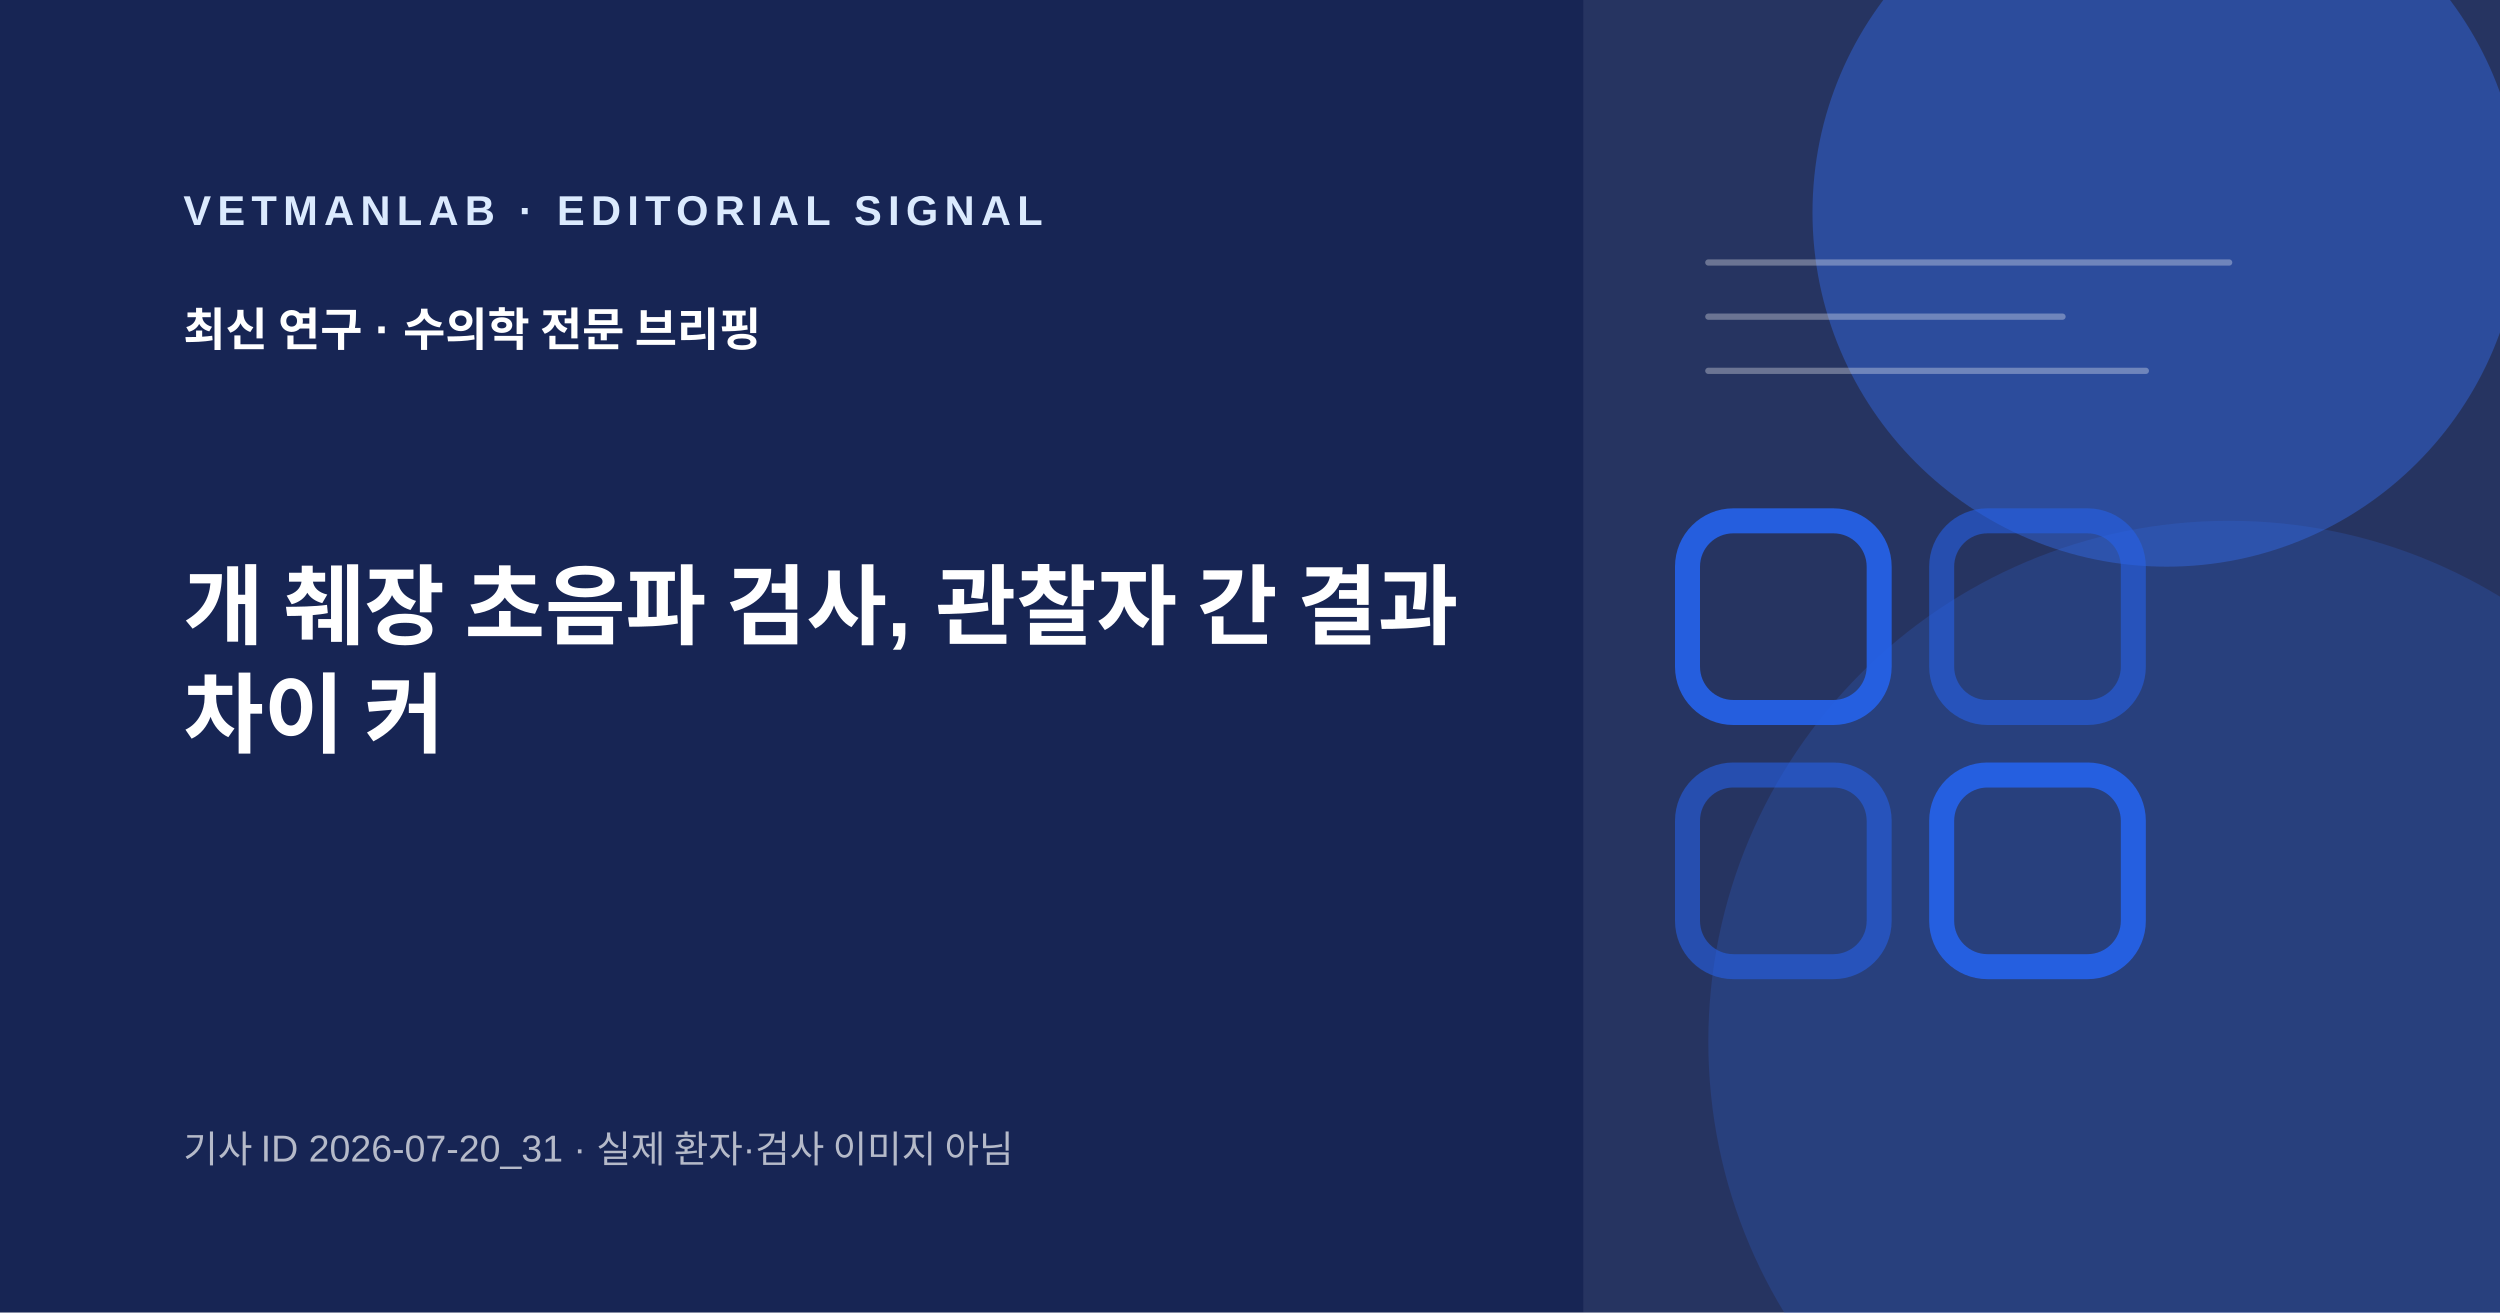
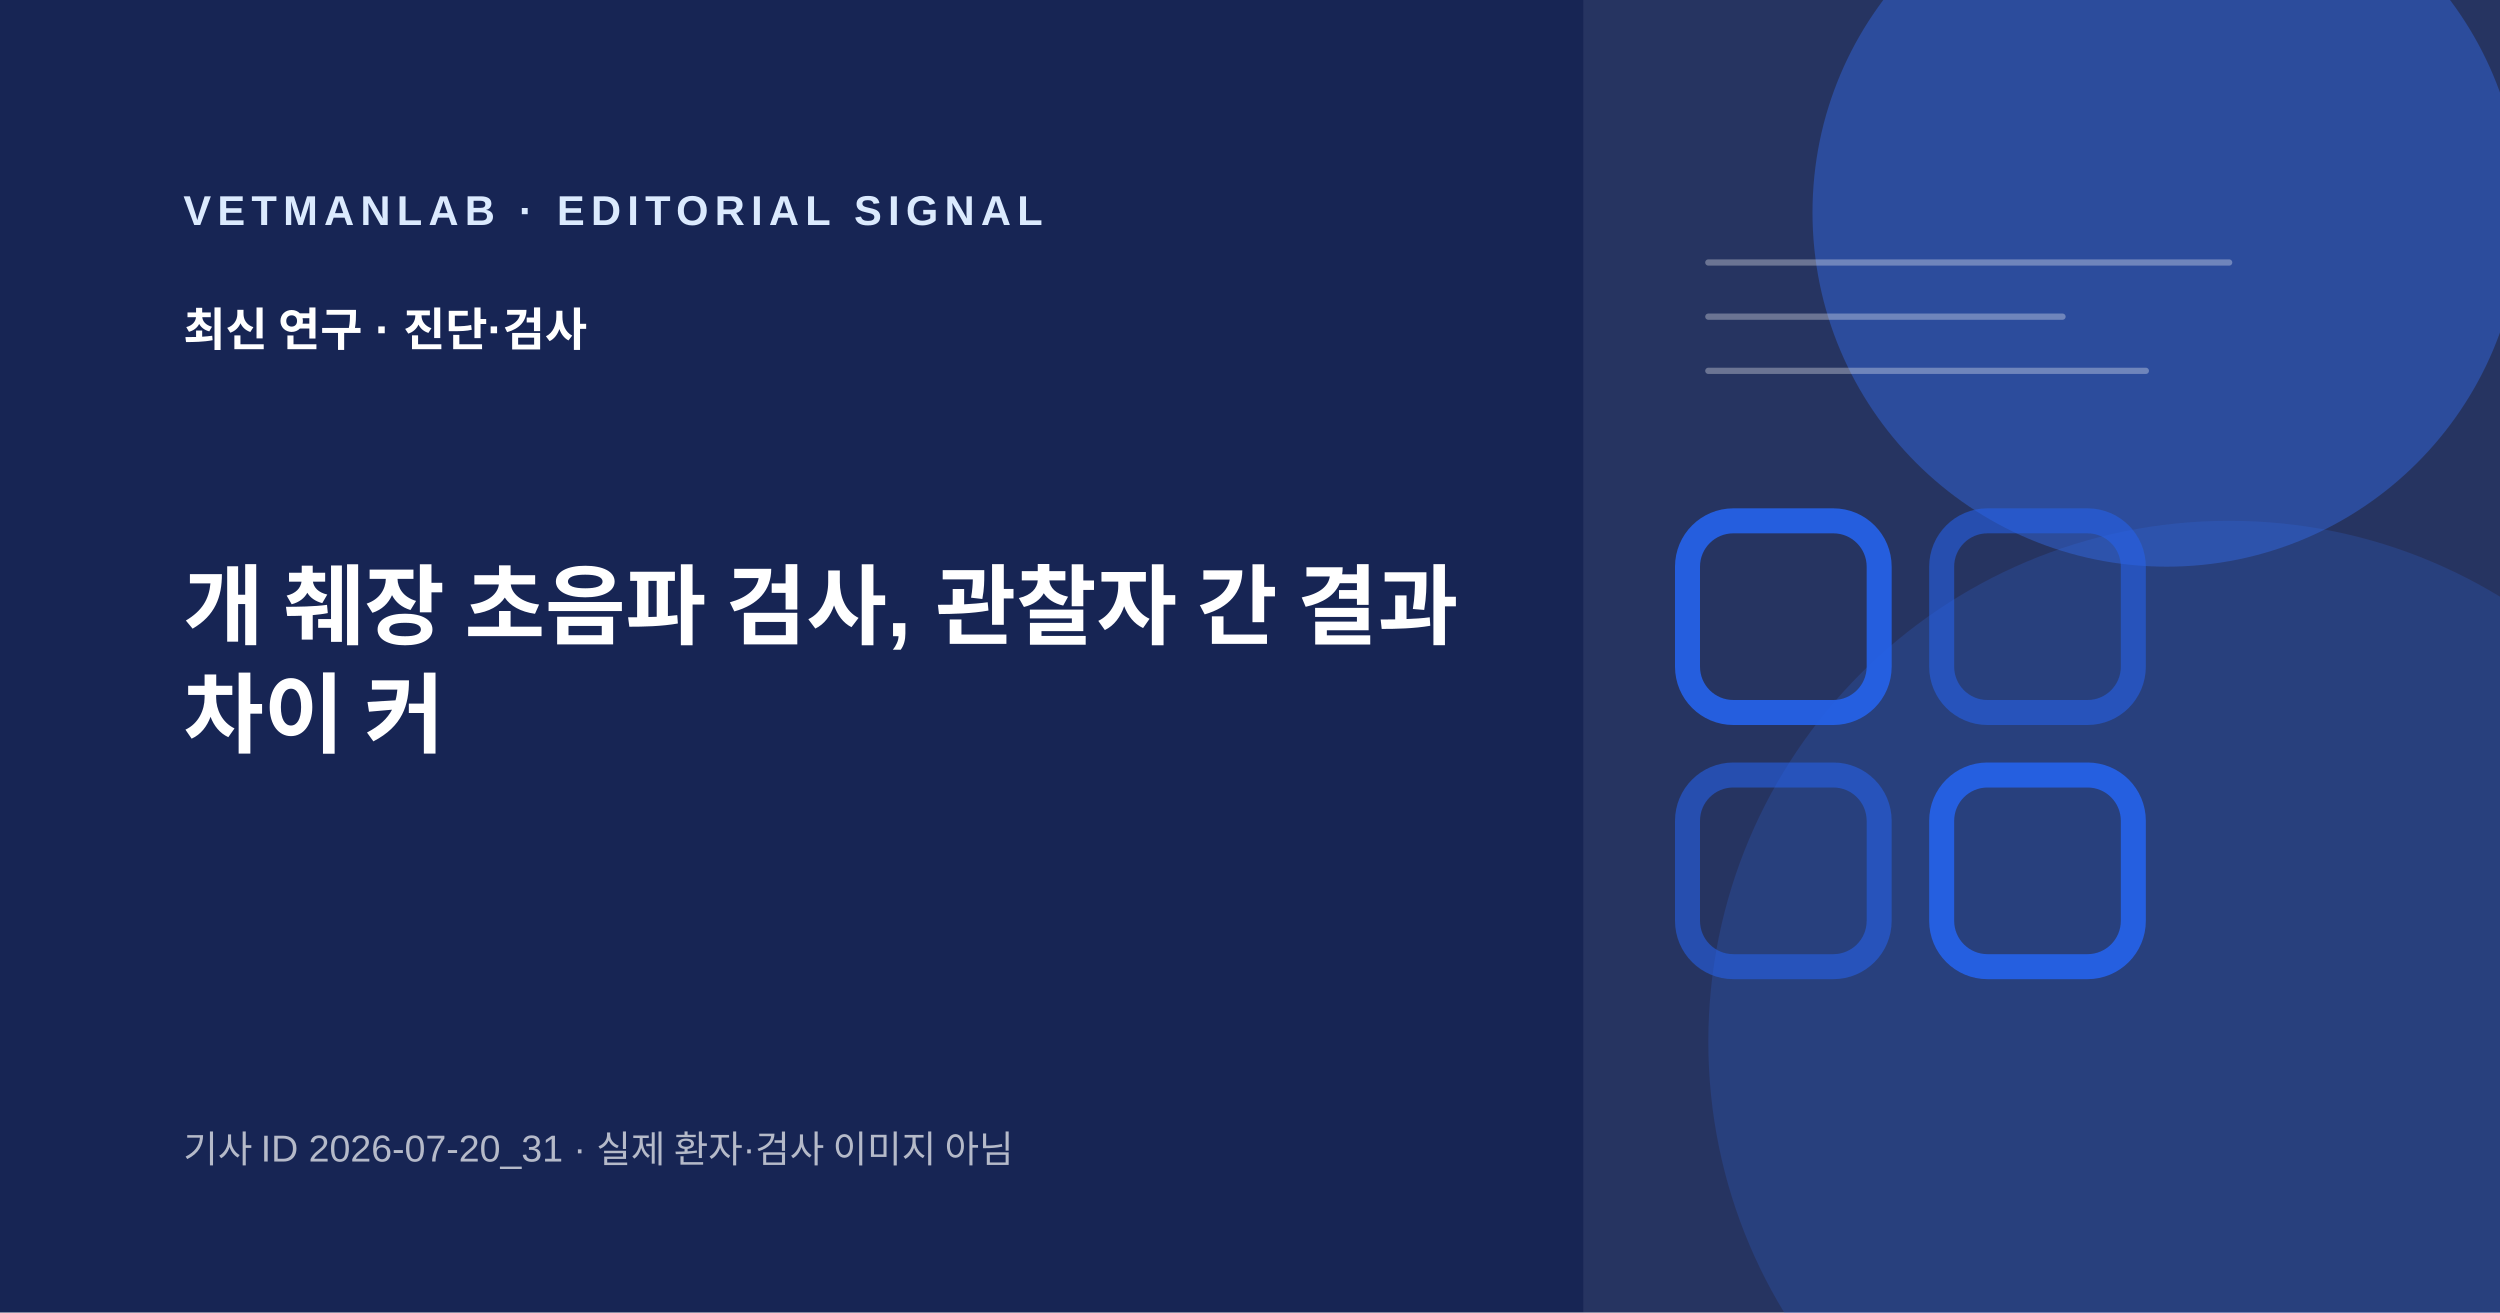
<svg xmlns="http://www.w3.org/2000/svg" width="1200" height="630" viewBox="0 0 1200 630" role="img" aria-labelledby="card-title card-desc">
  <rect width="1200" height="630" fill="#172554" />
  <circle cx="1040" cy="102" r="170" fill="#2563eb" opacity=".42" />
  <circle cx="1070" cy="500" r="250" fill="#2563eb" opacity=".2" />
  <path d="M760 0h440v630H760z" fill="#dbeafe" opacity=".08" />
  <path d="M820 126h250M820 152h170M820 178h210" stroke="#fff" stroke-opacity=".32" stroke-width="3" stroke-linecap="round" />
  <g transform="translate(810 250)" fill="none" stroke="#2563eb" stroke-width="12" opacity=".9">
    <rect x="0" y="0" width="92" height="92" rx="22" />
    <rect x="122" y="0" width="92" height="92" rx="22" opacity=".62" />
    <rect x="0" y="122" width="92" height="92" rx="22" opacity=".62" />
    <rect x="122" y="122" width="92" height="92" rx="22" />
  </g>
  <text x="88" y="108" fill="#dbeafe" font-family="Arial, Apple SD Gothic Neo, sans-serif" font-size="20" font-weight="700" letter-spacing="3">VETMANLAB · EDITORIAL SIGNAL</text>
-   <text x="88" y="166" fill="#ffffff" font-family="Arial, Apple SD Gothic Neo, sans-serif" font-size="22" font-weight="700">최신 연구 · 수의학 전문 브리핑</text>
+   <text x="88" y="166" fill="#ffffff" font-family="Arial, Apple SD Gothic Neo, sans-serif" font-size="22" font-weight="700">최신 연구 · 진단·검사</text>
  <text x="88" y="306" fill="#ffffff" font-family="Arial, Apple SD Gothic Neo, sans-serif" font-size="42" font-weight="700">개 췌장 초음파 검사, 관찰자 간 결과</text>
  <text x="88" y="358" fill="#ffffff" font-family="Arial, Apple SD Gothic Neo, sans-serif" font-size="42" font-weight="700">차이 커</text>
  <text x="88" y="558" fill="#ffffff" fill-opacity=".68" font-family="Arial, Apple SD Gothic Neo, sans-serif" font-size="18">기사 ID 2026-07-20_31 · 실제 환자·검사 이미지 아님</text>
</svg>
